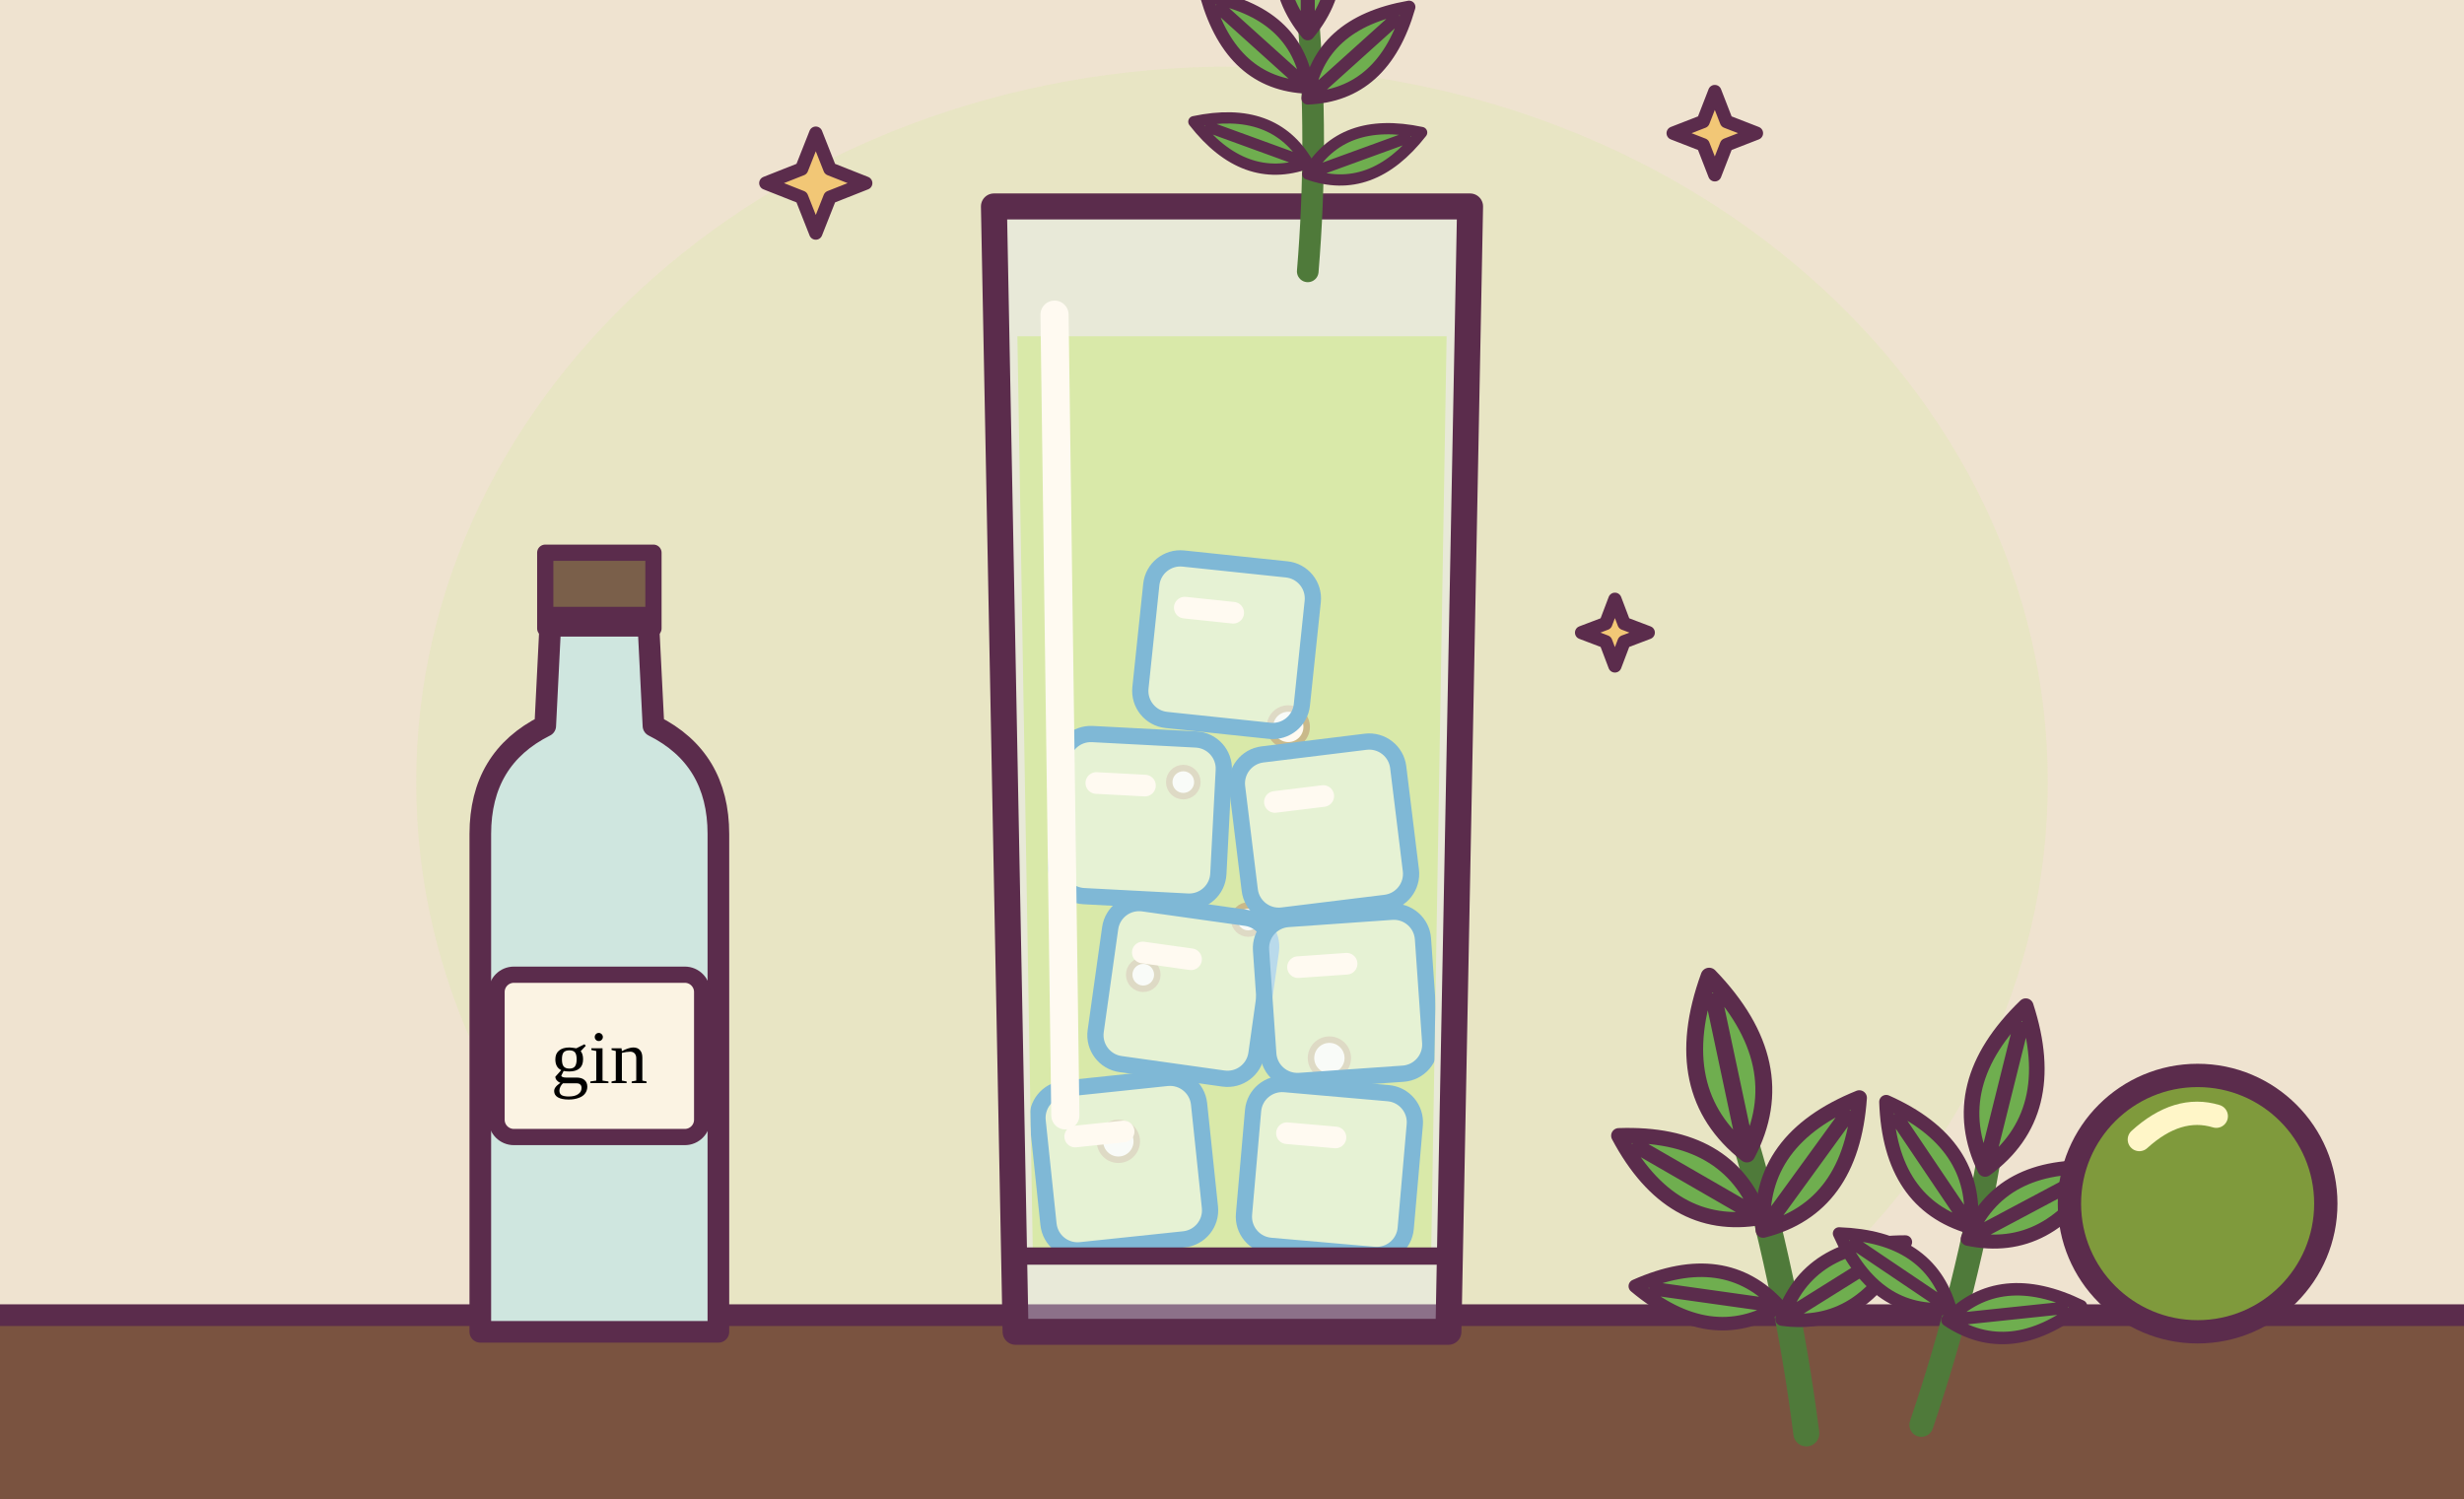
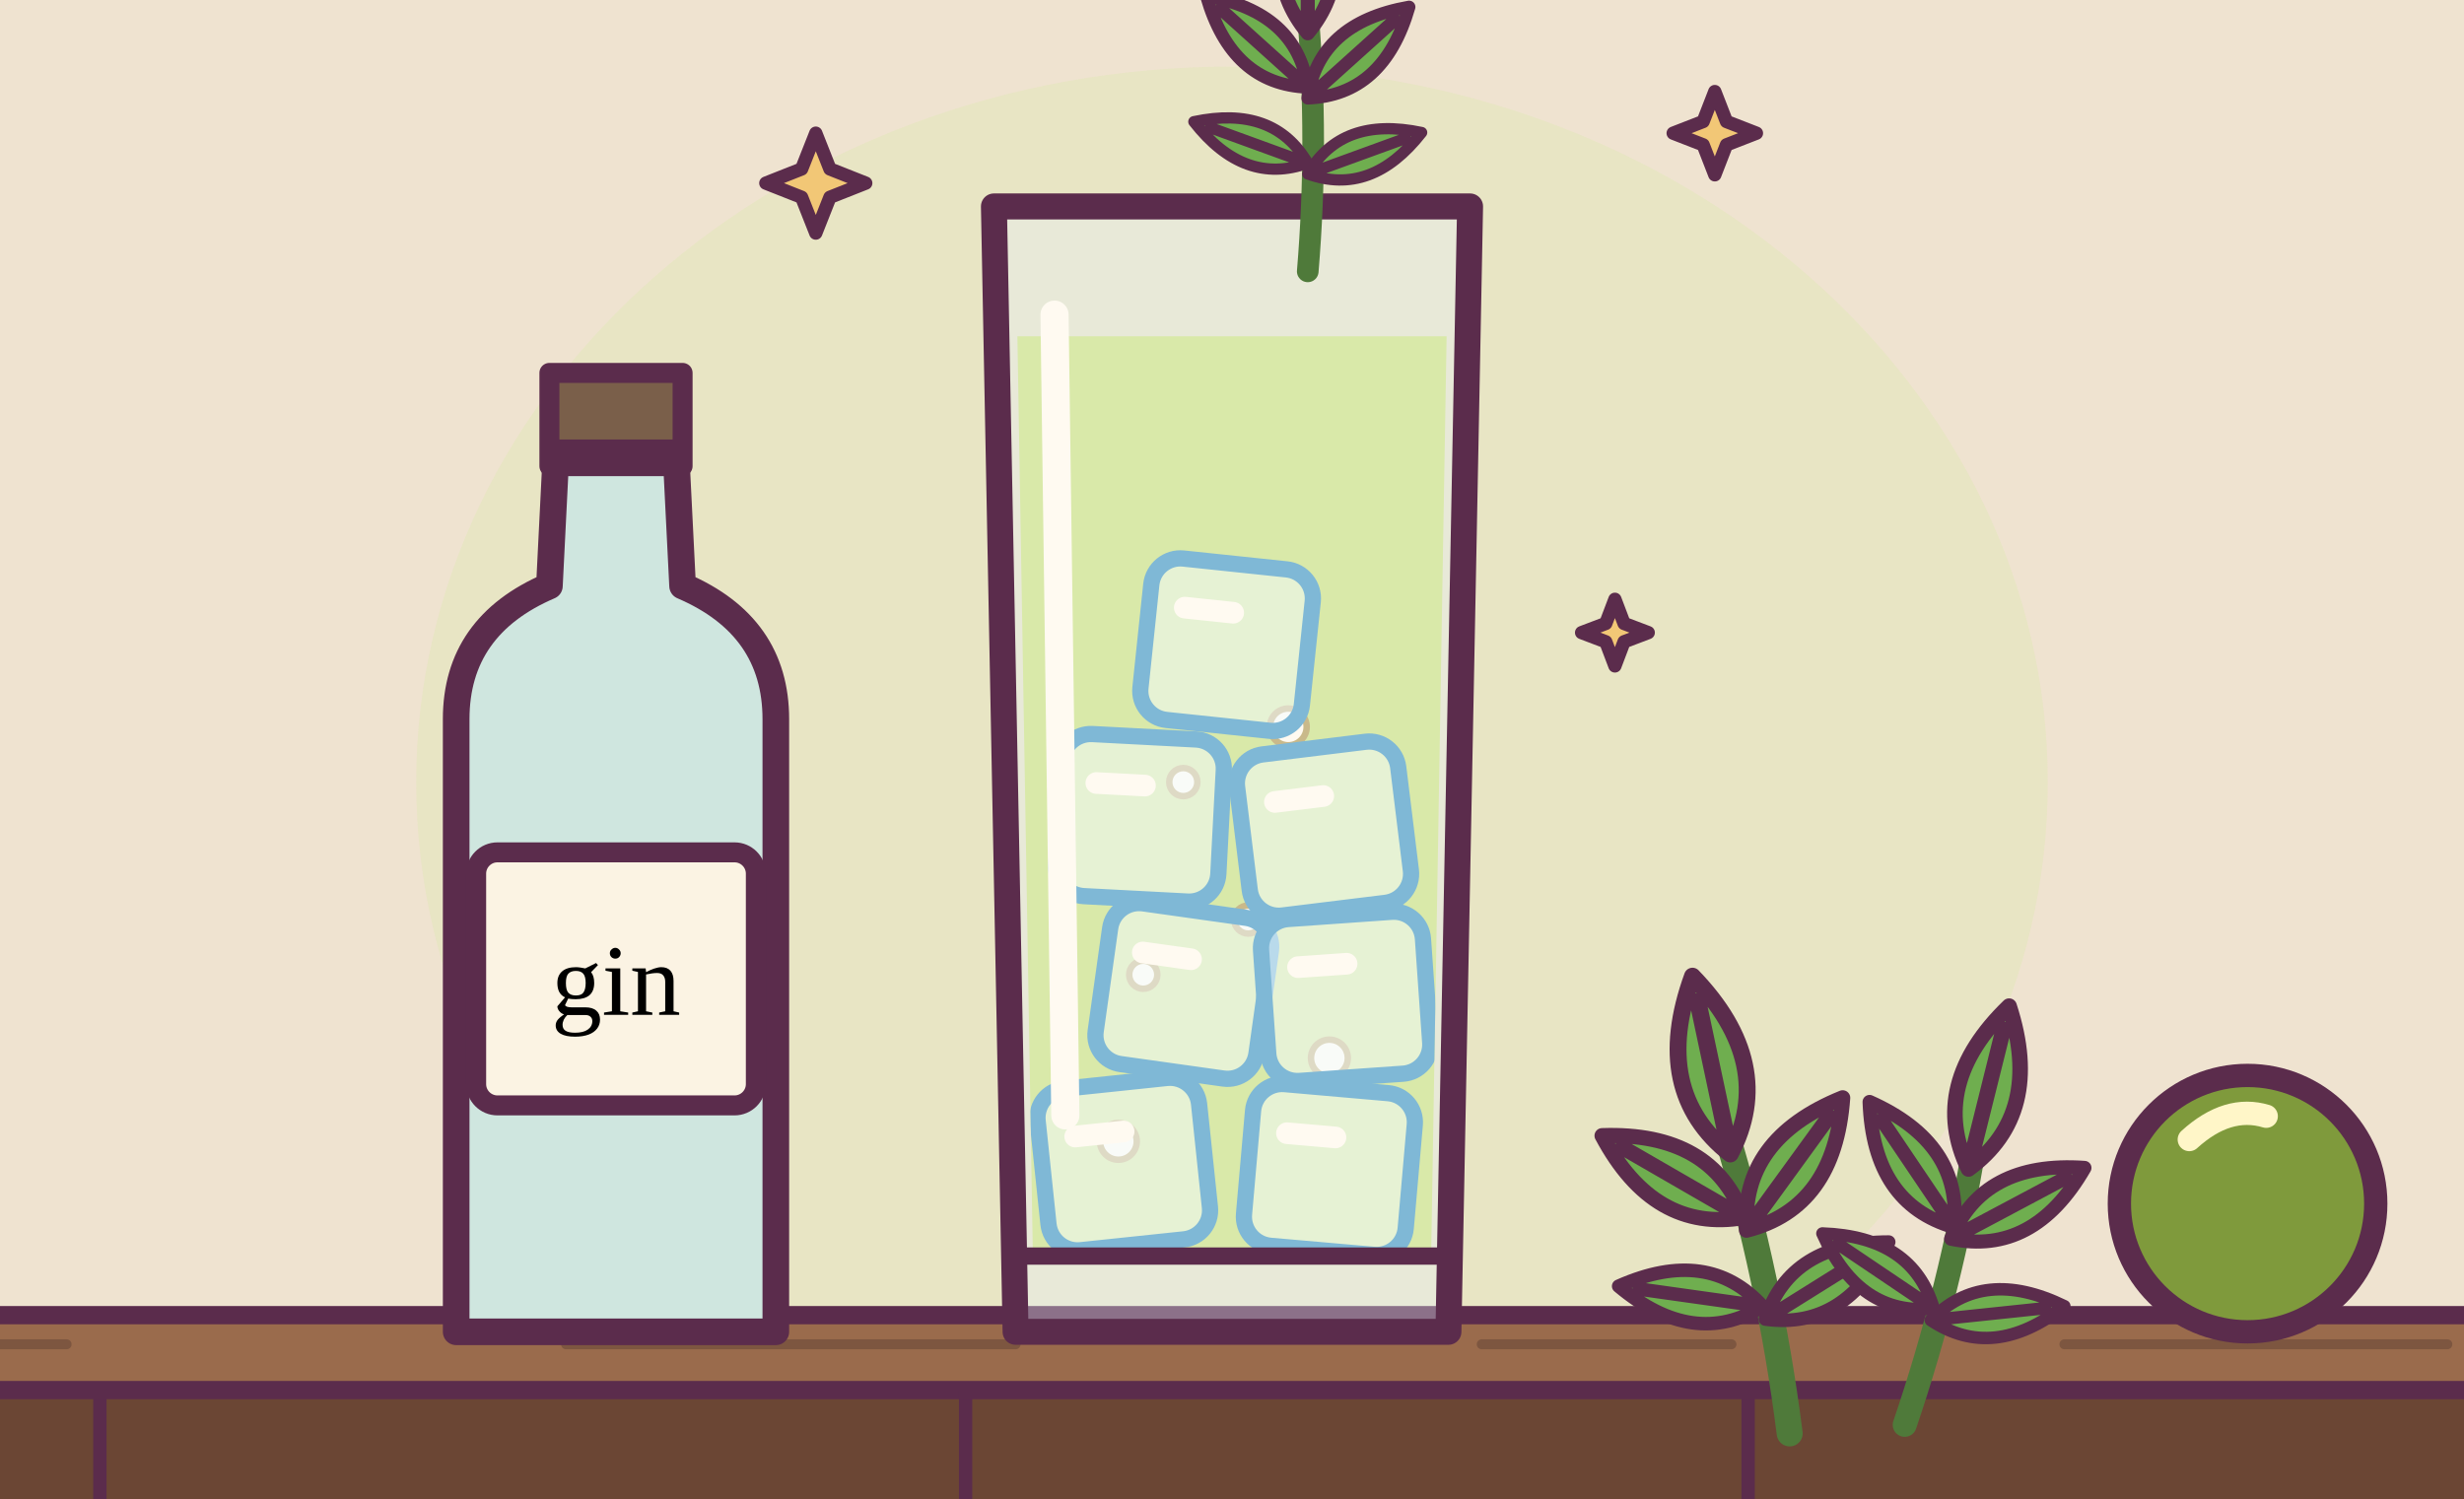
<svg viewBox="0 0 296 180" role="img" aria-label="a Southside Fizz in a tall glass of ice, garnished with a sprig of mint, next to a bottle of gin, fresh mint and a lime">
  <g transform="translate(-52 -24)">
    <g filter="url(#wash)">
      <rect x="0" y="0" width="400" height="236" fill="#efe3d0" />
      <ellipse cx="200" cy="118" rx="98" ry="86" fill="#d9e9a9" opacity=".32" />
-       <rect x="0" y="182" width="400" height="54" fill="#7a5340" />
-     </g>
-     <g filter="url(#crayon)" fill="none" stroke="#5b2c4c" stroke-width="2.6" stroke-linecap="round" stroke-linejoin="round">
-       <path d="M0 182 H400" />
-     </g>
-     <g transform="translate(124 184)">
-       <g transform="translate(0 0) scale(1.3)">
+     </g>
+     <rect x="0" y="182" width="400" height="54" fill="#6e4b39" />
+     <g filter="url(#wash)">
+       <rect x="0" y="182" width="400" height="9" fill="#9a6b4c" />
+       <rect x="0" y="191" width="400" height="45" fill="#6b4634" />
+     </g>
+     <g filter="url(#crayon)" fill="none" stroke="#5b2c4c" stroke-width="2.2" stroke-linecap="round" stroke-linejoin="round">
+       <path d="M0 182 H400 M0 191 H400" />
+       <path d="M64 191 V236" stroke-width="1.6" />
+       <path d="M168 191 V236" stroke-width="1.6" />
+       <path d="M262 191 V236" stroke-width="1.6" />
+       <path d="M352 191 V236" stroke-width="1.6" />
+       <path d="M22 185.5 h38" stroke="#7d5640" stroke-width="1.2" />
+       <path d="M120 185.5 h54" stroke="#7d5640" stroke-width="1.2" />
+       <path d="M230 185.5 h30" stroke="#7d5640" stroke-width="1.2" />
+       <path d="M300 185.5 h46" stroke="#7d5640" stroke-width="1.2" />
+     </g>
+     <g transform="translate(126 184)">
+       <g transform="translate(0 0) scale(1.6)">
        <g filter="url(#wash)">
-           <path d="M-11 0 L-11 -46 Q-11 -53 -5 -56 L-4.5 -66 L4.5 -66 L5 -56 Q11 -53 11 -46 L11 0Z" fill="#cfe6df" />
-           <rect x="-9.5" y="-33" width="19" height="15" rx="1.6" fill="#fbf3e3" />
+           <path d="M-12 0 L-12 -46 Q-12 -53 -5 -56 L-4.5 -66 L4.5 -66 L5 -56 Q12 -53 12 -46 L12 0Z" fill="#cfe6df" />
+           <rect x="-10.5" y="-36" width="21" height="19" rx="1.6" fill="#fbf3e3" />
          <path d="M-5 -72 h10 v7 h-10Z" fill="#7a5f4a" />
        </g>
        <g filter="url(#crayon)" fill="none" stroke="#5b2c4c" stroke-width="2.6" stroke-linecap="round" stroke-linejoin="round">
-           <path d="M-11 0 L-11 -46 Q-11 -53 -5 -56 L-4.5 -66 L4.5 -66 L5 -56 Q11 -53 11 -46 L11 0Z" stroke-width="2" />
-           <rect x="-9.5" y="-33" width="19" height="15" rx="1.6" stroke-width="1.5" />
+           <path d="M-12 0 L-12 -46 Q-12 -53 -5 -56 L-4.5 -66 L4.5 -66 L5 -56 Q12 -53 12 -46 L12 0Z" stroke-width="2" />
+           <rect x="-10.5" y="-36" width="21" height="19" rx="1.6" stroke-width="1.5" />
          <path d="M-5 -72 h10 v7 h-10Z" stroke-width="1.5" />
        </g>
-         <text class="letter" x="0" y="-22.98" font-size="7" text-anchor="middle">gin</text>
-       </g>
-     </g>
-     <g transform="translate(276 184)">
+         <text class="letter" x="0" y="-23.8" font-size="7.6" text-anchor="middle">gin</text>
+       </g>
+     </g>
+     <g transform="translate(274 184)">
      <g transform="translate(0 0) scale(1.2)">
        <g transform="translate(-8 0) rotate(-12) scale(1.3)">
          <g filter="url(#crayon)" fill="none" stroke="#5b2c4c" stroke-width="2.6" stroke-linecap="round" stroke-linejoin="round">
            <path d="M0 8 Q1 -4 0 -16" stroke="#4f7a3a" stroke-width="2" />
          </g>
          <g transform="translate(0 -14) rotate(0) scale(1)">
            <g filter="url(#wash)">
              <path d="M0 0 Q5 -6 0 -14 Q-5 -6 0 0Z" fill="#6fae4f" />
            </g>
            <g filter="url(#crayon)" fill="none" stroke="#5b2c4c" stroke-width="2.6" stroke-linecap="round" stroke-linejoin="round">
              <path d="M0 0 Q5 -6 0 -14 Q-5 -6 0 0Z M0 -1 V-12" stroke-width="1.3" />
            </g>
          </g>
          <g transform="translate(0 -9) rotate(-48) scale(0.9)">
            <g filter="url(#wash)">
              <path d="M0 0 Q5 -6 0 -14 Q-5 -6 0 0Z" fill="#6fae4f" />
            </g>
            <g filter="url(#crayon)" fill="none" stroke="#5b2c4c" stroke-width="2.6" stroke-linecap="round" stroke-linejoin="round">
              <path d="M0 0 Q5 -6 0 -14 Q-5 -6 0 0Z M0 -1 V-12" stroke-width="1.3" />
            </g>
          </g>
          <g transform="translate(0 -8) rotate(48) scale(0.9)">
            <g filter="url(#wash)">
              <path d="M0 0 Q5 -6 0 -14 Q-5 -6 0 0Z" fill="#6fae4f" />
            </g>
            <g filter="url(#crayon)" fill="none" stroke="#5b2c4c" stroke-width="2.6" stroke-linecap="round" stroke-linejoin="round">
              <path d="M0 0 Q5 -6 0 -14 Q-5 -6 0 0Z M0 -1 V-12" stroke-width="1.3" />
            </g>
          </g>
          <g transform="translate(0 -2) rotate(-70) scale(0.8)">
            <g filter="url(#wash)">
              <path d="M0 0 Q5 -6 0 -14 Q-5 -6 0 0Z" fill="#6fae4f" />
            </g>
            <g filter="url(#crayon)" fill="none" stroke="#5b2c4c" stroke-width="2.6" stroke-linecap="round" stroke-linejoin="round">
              <path d="M0 0 Q5 -6 0 -14 Q-5 -6 0 0Z M0 -1 V-12" stroke-width="1.3" />
            </g>
          </g>
          <g transform="translate(0 -1) rotate(70) scale(0.8)">
            <g filter="url(#wash)">
              <path d="M0 0 Q5 -6 0 -14 Q-5 -6 0 0Z" fill="#6fae4f" />
            </g>
            <g filter="url(#crayon)" fill="none" stroke="#5b2c4c" stroke-width="2.6" stroke-linecap="round" stroke-linejoin="round">
              <path d="M0 0 Q5 -6 0 -14 Q-5 -6 0 0Z M0 -1 V-12" stroke-width="1.3" />
            </g>
          </g>
        </g>
        <g transform="translate(8 0) rotate(14) scale(1.2)">
          <g filter="url(#crayon)" fill="none" stroke="#5b2c4c" stroke-width="2.6" stroke-linecap="round" stroke-linejoin="round">
            <path d="M0 8 Q1 -4 0 -16" stroke="#4f7a3a" stroke-width="2" />
          </g>
          <g transform="translate(0 -14) rotate(0) scale(1)">
            <g filter="url(#wash)">
              <path d="M0 0 Q5 -6 0 -14 Q-5 -6 0 0Z" fill="#6fae4f" />
            </g>
            <g filter="url(#crayon)" fill="none" stroke="#5b2c4c" stroke-width="2.6" stroke-linecap="round" stroke-linejoin="round">
              <path d="M0 0 Q5 -6 0 -14 Q-5 -6 0 0Z M0 -1 V-12" stroke-width="1.3" />
            </g>
          </g>
          <g transform="translate(0 -9) rotate(-48) scale(0.9)">
            <g filter="url(#wash)">
              <path d="M0 0 Q5 -6 0 -14 Q-5 -6 0 0Z" fill="#6fae4f" />
            </g>
            <g filter="url(#crayon)" fill="none" stroke="#5b2c4c" stroke-width="2.6" stroke-linecap="round" stroke-linejoin="round">
              <path d="M0 0 Q5 -6 0 -14 Q-5 -6 0 0Z M0 -1 V-12" stroke-width="1.3" />
            </g>
          </g>
          <g transform="translate(0 -8) rotate(48) scale(0.9)">
            <g filter="url(#wash)">
              <path d="M0 0 Q5 -6 0 -14 Q-5 -6 0 0Z" fill="#6fae4f" />
            </g>
            <g filter="url(#crayon)" fill="none" stroke="#5b2c4c" stroke-width="2.6" stroke-linecap="round" stroke-linejoin="round">
              <path d="M0 0 Q5 -6 0 -14 Q-5 -6 0 0Z M0 -1 V-12" stroke-width="1.3" />
            </g>
          </g>
          <g transform="translate(0 -2) rotate(-70) scale(0.8)">
            <g filter="url(#wash)">
              <path d="M0 0 Q5 -6 0 -14 Q-5 -6 0 0Z" fill="#6fae4f" />
            </g>
            <g filter="url(#crayon)" fill="none" stroke="#5b2c4c" stroke-width="2.6" stroke-linecap="round" stroke-linejoin="round">
              <path d="M0 0 Q5 -6 0 -14 Q-5 -6 0 0Z M0 -1 V-12" stroke-width="1.3" />
            </g>
          </g>
          <g transform="translate(0 -1) rotate(70) scale(0.8)">
            <g filter="url(#wash)">
              <path d="M0 0 Q5 -6 0 -14 Q-5 -6 0 0Z" fill="#6fae4f" />
            </g>
            <g filter="url(#crayon)" fill="none" stroke="#5b2c4c" stroke-width="2.6" stroke-linecap="round" stroke-linejoin="round">
              <path d="M0 0 Q5 -6 0 -14 Q-5 -6 0 0Z M0 -1 V-12" stroke-width="1.3" />
            </g>
          </g>
        </g>
      </g>
    </g>
-     <g transform="translate(316 184)">
+     <g transform="translate(322 184)">
      <g transform="translate(0 0) scale(1.4)">
        <g filter="url(#wash)">
          <ellipse cx="0" cy="-11" rx="11" ry="11" fill="#7f9a3c" />
        </g>
        <g filter="url(#crayon)" fill="none" stroke="#5b2c4c" stroke-width="2.6" stroke-linecap="round" stroke-linejoin="round">
          <ellipse cx="0" cy="-11" rx="11" ry="11" stroke-width="2" />
          <path d="M-5 -16.5 q3.3 -3 6.6 -2" stroke="#fff6c8" stroke-width="2" />
        </g>
      </g>
    </g>
    <g transform="translate(200 184) scale(1.3)">
      <g filter="url(#wash)">
        <path d="M-22 -104 L22 -104 L20 0 L-20 0Z" fill="#e7f1fb" opacity=".35" />
      </g>
      <clipPath id="southside-fizz-hero">
        <path d="M-20 -102 L20 -102 L18.4 -7 L-18.4 -7Z" />
      </clipPath>
      <g clip-path="url(#southside-fizz-hero)">
        <g filter="url(#wash)">
          <rect x="-40" y="-92" width="80" height="87" fill="#d9e9a9" />
        </g>
        <circle class="bub u0" cx="-10.5" cy="-17.6" r="1.7" fill="#fffaf1" stroke="#c9b98a" stroke-width=".6" />
        <circle class="bub u1" cx="1.5" cy="-38.1" r="1.3" fill="#fffaf1" stroke="#c9b98a" stroke-width=".6" />
        <circle class="bub u2" cx="9" cy="-25.3" r="1.7" fill="#fffaf1" stroke="#c9b98a" stroke-width=".6" />
        <circle class="bub u0" cx="-4.5" cy="-50.8" r="1.3" fill="#fffaf1" stroke="#c9b98a" stroke-width=".6" />
        <circle class="bub u1" cx="5.2" cy="-55.9" r="1.7" fill="#fffaf1" stroke="#c9b98a" stroke-width=".6" />
        <circle class="bub u2" cx="-8.2" cy="-33" r="1.3" fill="#fffaf1" stroke="#c9b98a" stroke-width=".6" />
        <g>
          <g transform="rotate(-6 -10 -15.5)">
            <g filter="url(#wash)">
              <rect x="-17.5" y="-23" width="15" height="15" rx="2.7" fill="#f4fbff" opacity=".5" />
            </g>
            <g filter="url(#crayon)" fill="none" stroke="#5b2c4c" stroke-width="2.6" stroke-linecap="round" stroke-linejoin="round">
              <rect x="-17.5" y="-23" width="15" height="15" rx="2.7" stroke="#7fb8d6" stroke-width="1.5" />
              <path d="M-14.2 -18.5 h4.5" stroke="#fffaf1" stroke-width="2" />
            </g>
          </g>
        </g>
        <g>
          <g transform="rotate(5 9 -15)">
            <g filter="url(#wash)">
              <rect x="1.5" y="-22.5" width="15" height="15" rx="2.7" fill="#f4fbff" opacity=".5" />
            </g>
            <g filter="url(#crayon)" fill="none" stroke="#5b2c4c" stroke-width="2.6" stroke-linecap="round" stroke-linejoin="round">
              <rect x="1.5" y="-22.5" width="15" height="15" rx="2.7" stroke="#7fb8d6" stroke-width="1.5" />
              <path d="M4.8 -18 h4.5" stroke="#fffaf1" stroke-width="2" />
            </g>
          </g>
        </g>
        <g>
          <g transform="rotate(8 -4.5 -31.5)">
            <g filter="url(#wash)">
              <rect x="-12" y="-39" width="15" height="15" rx="2.7" fill="#f4fbff" opacity=".5" />
            </g>
            <g filter="url(#crayon)" fill="none" stroke="#5b2c4c" stroke-width="2.6" stroke-linecap="round" stroke-linejoin="round">
              <rect x="-12" y="-39" width="15" height="15" rx="2.7" stroke="#7fb8d6" stroke-width="1.5" />
              <path d="M-8.7 -34.5 h4.5" stroke="#fffaf1" stroke-width="2" />
            </g>
          </g>
        </g>
        <g>
          <g transform="rotate(-4 10.5 -31)">
            <g filter="url(#wash)">
              <rect x="3" y="-38.5" width="15" height="15" rx="2.7" fill="#f4fbff" opacity=".5" />
            </g>
            <g filter="url(#crayon)" fill="none" stroke="#5b2c4c" stroke-width="2.6" stroke-linecap="round" stroke-linejoin="round">
              <rect x="3" y="-38.5" width="15" height="15" rx="2.7" stroke="#7fb8d6" stroke-width="1.5" />
              <path d="M6.3 -34 h4.5" stroke="#fffaf1" stroke-width="2" />
            </g>
          </g>
        </g>
        <g>
          <g transform="rotate(3 -8.5 -47.5)">
            <g filter="url(#wash)">
              <rect x="-16" y="-55" width="15" height="15" rx="2.7" fill="#f4fbff" opacity=".5" />
            </g>
            <g filter="url(#crayon)" fill="none" stroke="#5b2c4c" stroke-width="2.6" stroke-linecap="round" stroke-linejoin="round">
              <rect x="-16" y="-55" width="15" height="15" rx="2.7" stroke="#7fb8d6" stroke-width="1.5" />
              <path d="M-12.7 -50.5 h4.5" stroke="#fffaf1" stroke-width="2" />
            </g>
          </g>
        </g>
        <g>
          <g transform="rotate(-7 8.5 -46.5)">
            <g filter="url(#wash)">
              <rect x="1" y="-54" width="15" height="15" rx="2.7" fill="#f4fbff" opacity=".5" />
            </g>
            <g filter="url(#crayon)" fill="none" stroke="#5b2c4c" stroke-width="2.6" stroke-linecap="round" stroke-linejoin="round">
              <rect x="1" y="-54" width="15" height="15" rx="2.7" stroke="#7fb8d6" stroke-width="1.5" />
              <path d="M4.3 -49.5 h4.5" stroke="#fffaf1" stroke-width="2" />
            </g>
          </g>
        </g>
        <g>
          <g transform="rotate(6 -0.5 -63.5)">
            <g filter="url(#wash)">
              <rect x="-8" y="-71" width="15" height="15" rx="2.7" fill="#f4fbff" opacity=".5" />
            </g>
            <g filter="url(#crayon)" fill="none" stroke="#5b2c4c" stroke-width="2.6" stroke-linecap="round" stroke-linejoin="round">
              <rect x="-8" y="-71" width="15" height="15" rx="2.7" stroke="#7fb8d6" stroke-width="1.5" />
              <path d="M-4.7 -66.5 h4.5" stroke="#fffaf1" stroke-width="2" />
            </g>
          </g>
        </g>
      </g>
      <g filter="url(#crayon)" fill="none" stroke="#5b2c4c" stroke-width="2.6" stroke-linecap="round" stroke-linejoin="round">
        <path d="M-22 -104 L22 -104 L20 0 L-20 0Z" stroke-width="2.4" />
        <path d="M-19.6 -7 H19.6" stroke-width="1.6" />
        <path d="M-16.4 -94 L-15.4 -20" stroke="#fffaf1" stroke-width="2.6" />
      </g>
      <g transform="translate(7 -106)">
        <g filter="url(#crayon)" fill="none" stroke="#5b2c4c" stroke-width="2.6" stroke-linecap="round" stroke-linejoin="round">
          <path d="M0 8 Q1 -4 0 -16" stroke="#4f7a3a" stroke-width="2" />
        </g>
        <g transform="translate(0 -14) rotate(0) scale(1)">
          <g filter="url(#wash)">
            <path d="M0 0 Q5 -6 0 -14 Q-5 -6 0 0Z" fill="#6fae4f" />
          </g>
          <g filter="url(#crayon)" fill="none" stroke="#5b2c4c" stroke-width="2.6" stroke-linecap="round" stroke-linejoin="round">
            <path d="M0 0 Q5 -6 0 -14 Q-5 -6 0 0Z M0 -1 V-12" stroke-width="1.3" />
          </g>
        </g>
        <g transform="translate(0 -9) rotate(-48) scale(0.9)">
          <g filter="url(#wash)">
            <path d="M0 0 Q5 -6 0 -14 Q-5 -6 0 0Z" fill="#6fae4f" />
          </g>
          <g filter="url(#crayon)" fill="none" stroke="#5b2c4c" stroke-width="2.6" stroke-linecap="round" stroke-linejoin="round">
            <path d="M0 0 Q5 -6 0 -14 Q-5 -6 0 0Z M0 -1 V-12" stroke-width="1.3" />
          </g>
        </g>
        <g transform="translate(0 -8) rotate(48) scale(0.9)">
          <g filter="url(#wash)">
            <path d="M0 0 Q5 -6 0 -14 Q-5 -6 0 0Z" fill="#6fae4f" />
          </g>
          <g filter="url(#crayon)" fill="none" stroke="#5b2c4c" stroke-width="2.6" stroke-linecap="round" stroke-linejoin="round">
            <path d="M0 0 Q5 -6 0 -14 Q-5 -6 0 0Z M0 -1 V-12" stroke-width="1.3" />
          </g>
        </g>
        <g transform="translate(0 -2) rotate(-70) scale(0.8)">
          <g filter="url(#wash)">
            <path d="M0 0 Q5 -6 0 -14 Q-5 -6 0 0Z" fill="#6fae4f" />
          </g>
          <g filter="url(#crayon)" fill="none" stroke="#5b2c4c" stroke-width="2.6" stroke-linecap="round" stroke-linejoin="round">
            <path d="M0 0 Q5 -6 0 -14 Q-5 -6 0 0Z M0 -1 V-12" stroke-width="1.3" />
          </g>
        </g>
        <g transform="translate(0 -1) rotate(70) scale(0.8)">
          <g filter="url(#wash)">
            <path d="M0 0 Q5 -6 0 -14 Q-5 -6 0 0Z" fill="#6fae4f" />
          </g>
          <g filter="url(#crayon)" fill="none" stroke="#5b2c4c" stroke-width="2.6" stroke-linecap="round" stroke-linejoin="round">
            <path d="M0 0 Q5 -6 0 -14 Q-5 -6 0 0Z M0 -1 V-12" stroke-width="1.3" />
          </g>
        </g>
      </g>
    </g>
    <g class="twinkle" style="transform-origin:150px 46px">
      <path d="M150 40 L151.7 44.3 L156 46 L151.7 47.7 L150 52 L148.3 47.7 L144 46 L148.3 44.3Z" fill="#f2c776" stroke="#5b2c4c" stroke-width="1.6" stroke-linejoin="round" />
    </g>
    <g class="twinkle d2" style="transform-origin:258px 40px">
      <path d="M258 35 L259.4 38.6 L263 40 L259.4 41.4 L258 45 L256.6 41.4 L253 40 L256.6 38.6Z" fill="#f2c776" stroke="#5b2c4c" stroke-width="1.6" stroke-linejoin="round" />
    </g>
    <g class="twinkle d3" style="transform-origin:246px 100px">
      <path d="M246 96 L247.1 98.9 L250 100 L247.1 101.1 L246 104 L244.9 101.1 L242 100 L244.9 98.9Z" fill="#f2c776" stroke="#5b2c4c" stroke-width="1.6" stroke-linejoin="round" />
    </g>
  </g>
</svg>
